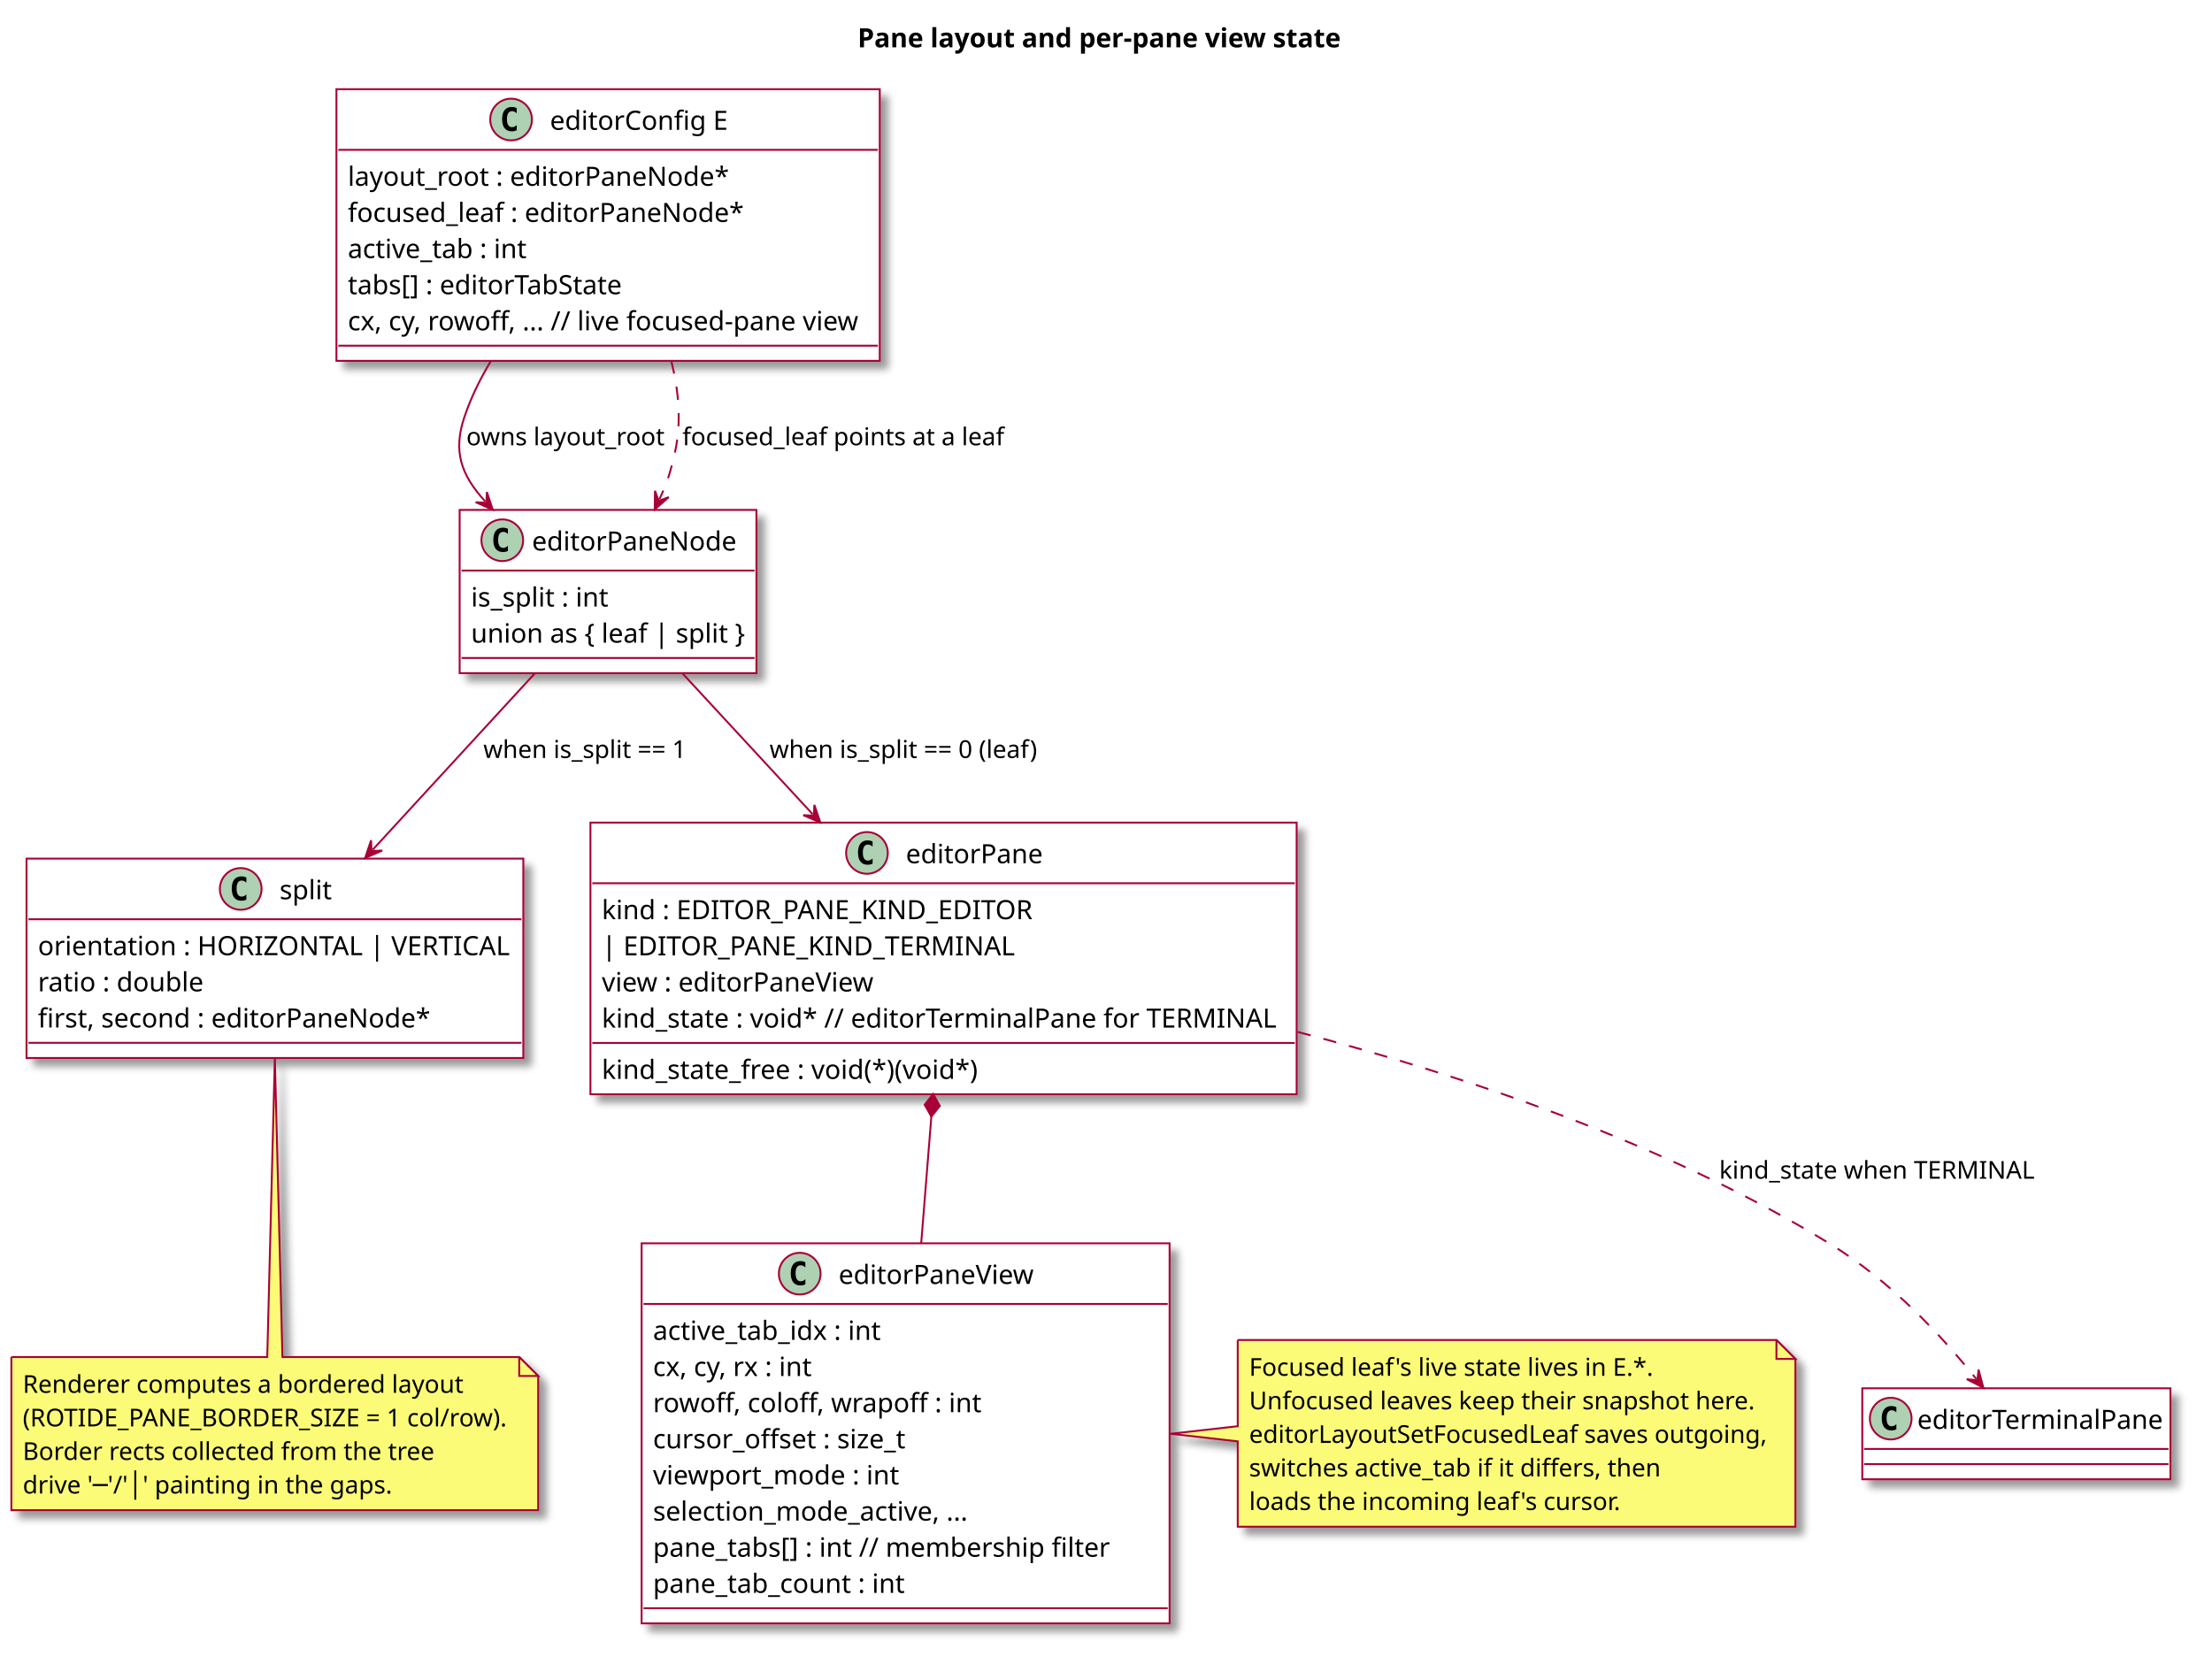
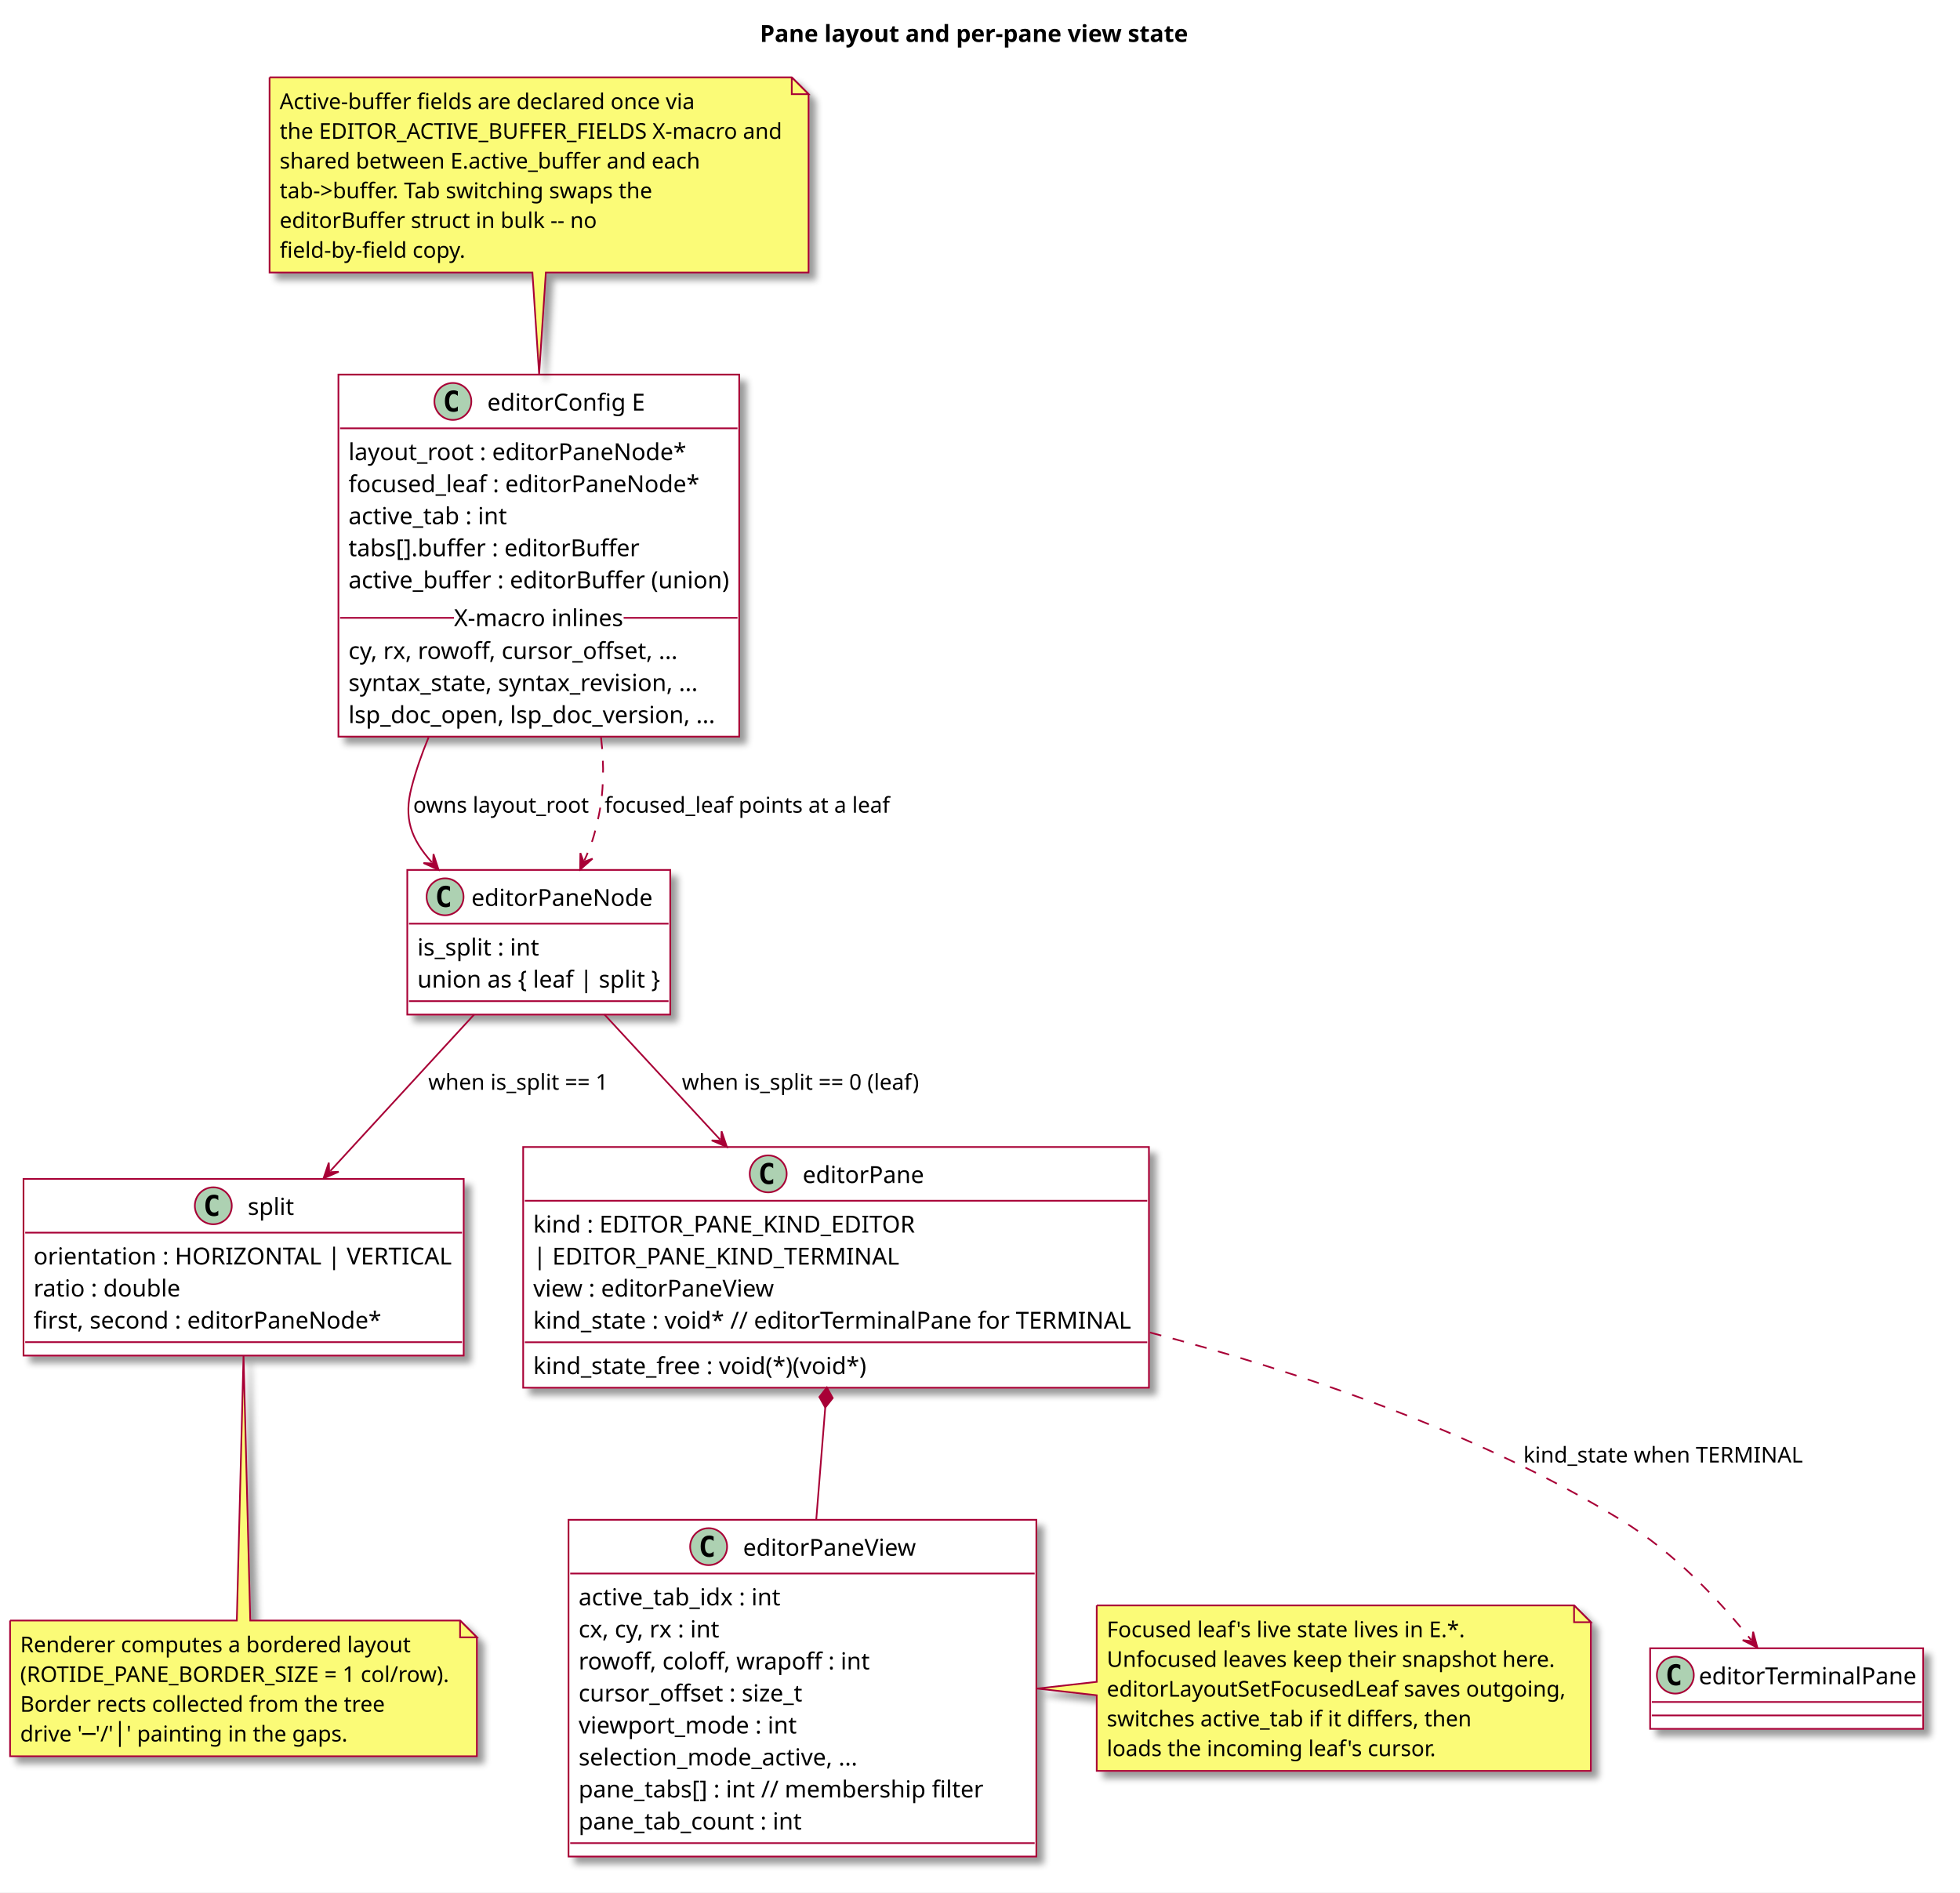
- <svg xmlns="http://www.w3.org/2000/svg" contentStyleType="text/css" data-diagram-type="CLASS" height="878px" preserveAspectRatio="none" style="width:1167px;height:878px;background:#FFFFFF;" version="1.1" viewBox="0 0 1167 878" width="1167px" zoomAndPan="magnify">
+ <svg xmlns="http://www.w3.org/2000/svg" contentStyleType="text/css" data-diagram-type="CLASS" height="1127px" preserveAspectRatio="none" style="width:1167px;height:1127px;background:#FFFFFF;" version="1.1" viewBox="0 0 1167 1127" width="1167px" zoomAndPan="magnify">
  <defs>
-     <filter height="300%" id="fay8nkbyzpvbo" width="300%" x="-1" y="-1">
+     <filter height="300%" id="f16xhvanezqa0v" width="300%" x="-1" y="-1">
      <feGaussianBlur result="blurOut" stdDeviation="2" />
      <feColorMatrix in="blurOut" result="blurOut2" type="matrix" values="0 0 0 0 0 0 0 0 0 0 0 0 0 0 0 0 0 0 .4 0" />
      <feOffset dx="4" dy="4" in="blurOut2" result="blurOut3" />
      <feBlend in="SourceGraphic" in2="blurOut3" mode="normal" />
    </filter>
  </defs>
  <rect width="100%" height="100%" fill="#FFFFFF" />
  <g>
    <g class="title" data-source-line="3">
      <text fill="#000000" font-family="sans-serif" font-size="14" font-weight="700" lengthAdjust="spacing" textLength="255.191" x="452.443" y="24.966">Pane layout and per-pane view state</text>
    </g>
    <g class="entity" data-qualified-name="E" data-source-line="7" id="ent0002">
-       <rect fill="#FFFFFF" filter="url(#fay8nkbyzpvbo)" height="143.34" style="stroke:#A80036;stroke-width:1;" width="286.637" x="177.5" y="47.068" />
-       <ellipse cx="269.641" cy="63.068" fill="#ADD1B2" rx="11" ry="11" style="stroke:#A80036;stroke-width:1;" />
-       <path d="M272.609,68.709 Q272.031,69.005 271.391,69.146 Q270.75,69.302 270.047,69.302 Q267.547,69.302 266.219,67.662 Q264.906,66.005 264.906,62.88 Q264.906,59.755 266.219,58.099 Q267.547,56.443 270.047,56.443 Q270.75,56.443 271.391,56.599 Q272.047,56.755 272.609,57.052 L272.609,59.771 Q271.984,59.193 271.391,58.927 Q270.797,58.646 270.172,58.646 Q268.828,58.646 268.141,59.724 Q267.453,60.787 267.453,62.88 Q267.453,64.974 268.141,66.052 Q268.828,67.115 270.172,67.115 Q270.797,67.115 271.391,66.849 Q271.984,66.568 272.609,65.99 L272.609,68.709 Z " fill="#000000" />
-       <text fill="#000000" font-family="sans-serif" font-size="14" lengthAdjust="spacing" textLength="93.856" x="290.141" y="68.5">editorConfig E</text>
-       <line style="stroke:#A80036;stroke-width:1;" x1="178.5" x2="463.137" y1="79.068" y2="79.068" />
-       <text fill="#000000" font-family="sans-serif" font-size="14" lengthAdjust="spacing" textLength="201.431" x="183.5" y="98.034">layout_root : editorPaneNode*</text>
-       <text fill="#000000" font-family="sans-serif" font-size="14" lengthAdjust="spacing" textLength="208.921" x="183.5" y="117.102">focused_leaf : editorPaneNode*</text>
-       <text fill="#000000" font-family="sans-serif" font-size="14" lengthAdjust="spacing" textLength="94.332" x="183.5" y="136.17">active_tab : int</text>
-       <text fill="#000000" font-family="sans-serif" font-size="14" lengthAdjust="spacing" textLength="145.684" x="183.5" y="155.238">tabs[] : editorTabState</text>
-       <text fill="#000000" font-family="sans-serif" font-size="14" lengthAdjust="spacing" textLength="274.637" x="183.5" y="174.305">cx, cy, rowoff, ...  // live focused-pane view</text>
-       <line style="stroke:#A80036;stroke-width:1;" x1="178.5" x2="463.137" y1="182.407" y2="182.407" />
+       <rect fill="#FFFFFF" filter="url(#f16xhvanezqa0v)" height="215.611" style="stroke:#A80036;stroke-width:1;" width="238.631" x="201.5" y="223.068" />
+       <ellipse cx="269.638" cy="239.068" fill="#ADD1B2" rx="11" ry="11" style="stroke:#A80036;stroke-width:1;" />
+       <path d="M272.606,244.708 Q272.028,245.005 271.388,245.146 Q270.747,245.302 270.044,245.302 Q267.544,245.302 266.216,243.662 Q264.903,242.005 264.903,238.88 Q264.903,235.755 266.216,234.099 Q267.544,232.443 270.044,232.443 Q270.747,232.443 271.388,232.599 Q272.044,232.755 272.606,233.052 L272.606,235.771 Q271.981,235.193 271.388,234.927 Q270.794,234.646 270.169,234.646 Q268.825,234.646 268.138,235.724 Q267.45,236.787 267.45,238.88 Q267.45,240.974 268.138,242.052 Q268.825,243.115 270.169,243.115 Q270.794,243.115 271.388,242.849 Q271.981,242.568 272.606,241.99 L272.606,244.708 Z " fill="#000000" />
+       <text fill="#000000" font-family="sans-serif" font-size="14" lengthAdjust="spacing" textLength="93.856" x="290.138" y="244.5">editorConfig E</text>
+       <line style="stroke:#A80036;stroke-width:1;" x1="202.5" x2="439.131" y1="255.068" y2="255.068" />
+       <text fill="#000000" font-family="sans-serif" font-size="14" lengthAdjust="spacing" textLength="201.431" x="207.5" y="274.034">layout_root : editorPaneNode*</text>
+       <text fill="#000000" font-family="sans-serif" font-size="14" lengthAdjust="spacing" textLength="208.921" x="207.5" y="293.102">focused_leaf : editorPaneNode*</text>
+       <text fill="#000000" font-family="sans-serif" font-size="14" lengthAdjust="spacing" textLength="94.332" x="207.5" y="312.17">active_tab : int</text>
+       <text fill="#000000" font-family="sans-serif" font-size="14" lengthAdjust="spacing" textLength="173.277" x="207.5" y="331.238">tabs[].buffer : editorBuffer</text>
+       <text fill="#000000" font-family="sans-serif" font-size="14" lengthAdjust="spacing" textLength="226.631" x="207.5" y="350.305">active_buffer : editorBuffer (union)</text>
+       <text fill="#000000" font-family="sans-serif" font-size="14" lengthAdjust="spacing" textLength="197.315" x="207.5" y="392.441">cy, rx, rowoff, cursor_offset, ...</text>
+       <text fill="#000000" font-family="sans-serif" font-size="14" lengthAdjust="spacing" textLength="208.501" x="207.5" y="411.509">syntax_state, syntax_revision, ...</text>
+       <text fill="#000000" font-family="sans-serif" font-size="14" lengthAdjust="spacing" textLength="218.217" x="207.5" y="430.577">lsp_doc_open, lsp_doc_version, ...</text>
+       <line style="stroke:#A80036;stroke-width:1;" x1="202.5" x2="270.311" y1="367.942" y2="367.942" />
+       <text fill="#000000" font-family="sans-serif" font-size="14" lengthAdjust="spacing" textLength="101.01" x="270.311" y="372.873">X-macro inlines</text>
+       <line style="stroke:#A80036;stroke-width:1;" x1="371.32" x2="439.131" y1="367.942" y2="367.942" />
    </g>
-     <g class="entity" data-qualified-name="editorPaneNode" data-source-line="15" id="ent0003">
-       <rect fill="#FFFFFF" filter="url(#fay8nkbyzpvbo)" height="86.136" style="stroke:#A80036;stroke-width:1;" width="156.563" x="242.5" y="269.068" />
-       <ellipse cx="264.993" cy="285.068" fill="#ADD1B2" rx="11" ry="11" style="stroke:#A80036;stroke-width:1;" />
-       <path d="M267.962,290.709 Q267.384,291.005 266.743,291.146 Q266.103,291.302 265.4,291.302 Q262.9,291.302 261.572,289.662 Q260.259,288.005 260.259,284.88 Q260.259,281.755 261.572,280.099 Q262.9,278.443 265.4,278.443 Q266.103,278.443 266.743,278.599 Q267.4,278.755 267.962,279.052 L267.962,281.771 Q267.337,281.193 266.743,280.927 Q266.15,280.646 265.525,280.646 Q264.181,280.646 263.493,281.724 Q262.806,282.787 262.806,284.88 Q262.806,286.974 263.493,288.052 Q264.181,289.115 265.525,289.115 Q266.15,289.115 266.743,288.849 Q267.337,288.568 267.962,287.99 L267.962,290.709 Z " fill="#000000" />
-       <text fill="#000000" font-family="sans-serif" font-size="14" lengthAdjust="spacing" textLength="107.912" x="280.659" y="290.5">editorPaneNode</text>
-       <line style="stroke:#A80036;stroke-width:1;" x1="243.5" x2="398.063" y1="301.068" y2="301.068" />
-       <text fill="#000000" font-family="sans-serif" font-size="14" lengthAdjust="spacing" textLength="72.478" x="248.5" y="320.034">is_split : int</text>
-       <text fill="#000000" font-family="sans-serif" font-size="14" lengthAdjust="spacing" textLength="144.563" x="248.5" y="339.102">union as { leaf | split }</text>
-       <line style="stroke:#A80036;stroke-width:1;" x1="243.5" x2="398.063" y1="347.204" y2="347.204" />
+     <g class="entity" data-qualified-name="editorPaneNode" data-source-line="19" id="ent0003">
+       <rect fill="#FFFFFF" filter="url(#f16xhvanezqa0v)" height="86.136" style="stroke:#A80036;stroke-width:1;" width="156.563" x="242.5" y="518.068" />
+       <ellipse cx="264.993" cy="534.068" fill="#ADD1B2" rx="11" ry="11" style="stroke:#A80036;stroke-width:1;" />
+       <path d="M267.962,539.708 Q267.384,540.005 266.743,540.146 Q266.103,540.302 265.4,540.302 Q262.9,540.302 261.572,538.662 Q260.259,537.005 260.259,533.88 Q260.259,530.755 261.572,529.099 Q262.9,527.443 265.4,527.443 Q266.103,527.443 266.743,527.599 Q267.4,527.755 267.962,528.052 L267.962,530.771 Q267.337,530.193 266.743,529.927 Q266.15,529.646 265.525,529.646 Q264.181,529.646 263.493,530.724 Q262.806,531.787 262.806,533.88 Q262.806,535.974 263.493,537.052 Q264.181,538.115 265.525,538.115 Q266.15,538.115 266.743,537.849 Q267.337,537.568 267.962,536.99 L267.962,539.708 Z " fill="#000000" />
+       <text fill="#000000" font-family="sans-serif" font-size="14" lengthAdjust="spacing" textLength="107.912" x="280.659" y="539.5">editorPaneNode</text>
+       <line style="stroke:#A80036;stroke-width:1;" x1="243.5" x2="398.063" y1="550.068" y2="550.068" />
+       <text fill="#000000" font-family="sans-serif" font-size="14" lengthAdjust="spacing" textLength="72.478" x="248.5" y="569.034">is_split : int</text>
+       <text fill="#000000" font-family="sans-serif" font-size="14" lengthAdjust="spacing" textLength="144.563" x="248.5" y="588.102">union as { leaf | split }</text>
+       <line style="stroke:#A80036;stroke-width:1;" x1="243.5" x2="398.063" y1="596.204" y2="596.204" />
    </g>
-     <g class="entity" data-qualified-name="Split" data-source-line="20" id="ent0004">
-       <rect fill="#FFFFFF" filter="url(#fay8nkbyzpvbo)" height="105.204" style="stroke:#A80036;stroke-width:1;" width="262.095" x="14" y="453.068" />
-       <ellipse cx="127.001" cy="469.068" fill="#ADD1B2" rx="11" ry="11" style="stroke:#A80036;stroke-width:1;" />
-       <path d="M129.969,474.709 Q129.391,475.005 128.751,475.146 Q128.11,475.302 127.407,475.302 Q124.907,475.302 123.579,473.662 Q122.266,472.005 122.266,468.88 Q122.266,465.755 123.579,464.099 Q124.907,462.443 127.407,462.443 Q128.11,462.443 128.751,462.599 Q129.407,462.755 129.969,463.052 L129.969,465.771 Q129.344,465.193 128.751,464.927 Q128.157,464.646 127.532,464.646 Q126.188,464.646 125.501,465.724 Q124.813,466.787 124.813,468.88 Q124.813,470.974 125.501,472.052 Q126.188,473.115 127.532,473.115 Q128.157,473.115 128.751,472.849 Q129.344,472.568 129.969,471.99 L129.969,474.709 Z " fill="#000000" />
-       <text fill="#000000" font-family="sans-serif" font-size="14" lengthAdjust="spacing" textLength="27.594" x="147.501" y="474.5">split</text>
-       <line style="stroke:#A80036;stroke-width:1;" x1="15" x2="275.095" y1="485.068" y2="485.068" />
-       <text fill="#000000" font-family="sans-serif" font-size="14" lengthAdjust="spacing" textLength="250.095" x="20" y="504.034">orientation : HORIZONTAL | VERTICAL</text>
-       <text fill="#000000" font-family="sans-serif" font-size="14" lengthAdjust="spacing" textLength="87.654" x="20" y="523.102">ratio : double</text>
-       <text fill="#000000" font-family="sans-serif" font-size="14" lengthAdjust="spacing" textLength="207.073" x="20" y="542.17">first, second : editorPaneNode*</text>
-       <line style="stroke:#A80036;stroke-width:1;" x1="15" x2="275.095" y1="550.272" y2="550.272" />
+     <g class="entity" data-qualified-name="Split" data-source-line="24" id="ent0004">
+       <rect fill="#FFFFFF" filter="url(#f16xhvanezqa0v)" height="105.204" style="stroke:#A80036;stroke-width:1;" width="262.095" x="14" y="702.068" />
+       <ellipse cx="127.001" cy="718.068" fill="#ADD1B2" rx="11" ry="11" style="stroke:#A80036;stroke-width:1;" />
+       <path d="M129.969,723.708 Q129.391,724.005 128.751,724.146 Q128.11,724.302 127.407,724.302 Q124.907,724.302 123.579,722.662 Q122.266,721.005 122.266,717.88 Q122.266,714.755 123.579,713.099 Q124.907,711.443 127.407,711.443 Q128.11,711.443 128.751,711.599 Q129.407,711.755 129.969,712.052 L129.969,714.771 Q129.344,714.193 128.751,713.927 Q128.157,713.646 127.532,713.646 Q126.188,713.646 125.501,714.724 Q124.813,715.787 124.813,717.88 Q124.813,719.974 125.501,721.052 Q126.188,722.115 127.532,722.115 Q128.157,722.115 128.751,721.849 Q129.344,721.568 129.969,720.99 L129.969,723.708 Z " fill="#000000" />
+       <text fill="#000000" font-family="sans-serif" font-size="14" lengthAdjust="spacing" textLength="27.594" x="147.501" y="723.5">split</text>
+       <line style="stroke:#A80036;stroke-width:1;" x1="15" x2="275.095" y1="734.068" y2="734.068" />
+       <text fill="#000000" font-family="sans-serif" font-size="14" lengthAdjust="spacing" textLength="250.095" x="20" y="753.034">orientation : HORIZONTAL | VERTICAL</text>
+       <text fill="#000000" font-family="sans-serif" font-size="14" lengthAdjust="spacing" textLength="87.654" x="20" y="772.102">ratio : double</text>
+       <text fill="#000000" font-family="sans-serif" font-size="14" lengthAdjust="spacing" textLength="207.073" x="20" y="791.17">first, second : editorPaneNode*</text>
+       <line style="stroke:#A80036;stroke-width:1;" x1="15" x2="275.095" y1="799.272" y2="799.272" />
    </g>
-     <g class="entity" data-qualified-name="editorPane" data-source-line="26" id="ent0005">
-       <rect fill="#FFFFFF" filter="url(#fay8nkbyzpvbo)" height="143.34" style="stroke:#A80036;stroke-width:1;" width="372.583" x="311.5" y="434.068" />
-       <ellipse cx="457.393" cy="450.068" fill="#ADD1B2" rx="11" ry="11" style="stroke:#A80036;stroke-width:1;" />
-       <path d="M460.362,455.709 Q459.784,456.005 459.143,456.146 Q458.503,456.302 457.8,456.302 Q455.3,456.302 453.972,454.662 Q452.659,453.005 452.659,449.88 Q452.659,446.755 453.972,445.099 Q455.3,443.443 457.8,443.443 Q458.503,443.443 459.143,443.599 Q459.8,443.755 460.362,444.052 L460.362,446.771 Q459.737,446.193 459.143,445.927 Q458.55,445.646 457.925,445.646 Q456.581,445.646 455.893,446.724 Q455.206,447.787 455.206,449.88 Q455.206,451.974 455.893,453.052 Q456.581,454.115 457.925,454.115 Q458.55,454.115 459.143,453.849 Q459.737,453.568 460.362,452.99 L460.362,455.709 Z " fill="#000000" />
-       <text fill="#000000" font-family="sans-serif" font-size="14" lengthAdjust="spacing" textLength="72.296" x="477.893" y="455.5">editorPane</text>
-       <line style="stroke:#A80036;stroke-width:1;" x1="312.5" x2="683.083" y1="466.068" y2="466.068" />
-       <text fill="#000000" font-family="sans-serif" font-size="14" lengthAdjust="spacing" textLength="228.493" x="317.5" y="485.034">kind : EDITOR_PANE_KIND_EDITOR</text>
-       <text fill="#000000" font-family="sans-serif" font-size="14" lengthAdjust="spacing" textLength="218.931" x="317.5" y="504.102">| EDITOR_PANE_KIND_TERMINAL</text>
-       <text fill="#000000" font-family="sans-serif" font-size="14" lengthAdjust="spacing" textLength="143.863" x="317.5" y="523.17">view : editorPaneView</text>
-       <text fill="#000000" font-family="sans-serif" font-size="14" lengthAdjust="spacing" textLength="360.583" x="317.5" y="542.238">kind_state : void*  // editorTerminalPane for TERMINAL</text>
-       <line style="stroke:#A80036;stroke-width:1;" x1="312.5" x2="683.083" y1="550.34" y2="550.34" />
-       <text fill="#000000" font-family="sans-serif" font-size="14" lengthAdjust="spacing" textLength="198.603" x="317.5" y="569.306">kind_state_free : void(*)(void*)</text>
+     <g class="entity" data-qualified-name="editorPane" data-source-line="30" id="ent0005">
+       <rect fill="#FFFFFF" filter="url(#f16xhvanezqa0v)" height="143.34" style="stroke:#A80036;stroke-width:1;" width="372.583" x="311.5" y="683.068" />
+       <ellipse cx="457.393" cy="699.068" fill="#ADD1B2" rx="11" ry="11" style="stroke:#A80036;stroke-width:1;" />
+       <path d="M460.362,704.708 Q459.784,705.005 459.143,705.146 Q458.503,705.302 457.8,705.302 Q455.3,705.302 453.972,703.662 Q452.659,702.005 452.659,698.88 Q452.659,695.755 453.972,694.099 Q455.3,692.443 457.8,692.443 Q458.503,692.443 459.143,692.599 Q459.8,692.755 460.362,693.052 L460.362,695.771 Q459.737,695.193 459.143,694.927 Q458.55,694.646 457.925,694.646 Q456.581,694.646 455.893,695.724 Q455.206,696.787 455.206,698.88 Q455.206,700.974 455.893,702.052 Q456.581,703.115 457.925,703.115 Q458.55,703.115 459.143,702.849 Q459.737,702.568 460.362,701.99 L460.362,704.708 Z " fill="#000000" />
+       <text fill="#000000" font-family="sans-serif" font-size="14" lengthAdjust="spacing" textLength="72.296" x="477.893" y="704.5">editorPane</text>
+       <line style="stroke:#A80036;stroke-width:1;" x1="312.5" x2="683.083" y1="715.068" y2="715.068" />
+       <text fill="#000000" font-family="sans-serif" font-size="14" lengthAdjust="spacing" textLength="228.493" x="317.5" y="734.034">kind : EDITOR_PANE_KIND_EDITOR</text>
+       <text fill="#000000" font-family="sans-serif" font-size="14" lengthAdjust="spacing" textLength="218.931" x="317.5" y="753.102">| EDITOR_PANE_KIND_TERMINAL</text>
+       <text fill="#000000" font-family="sans-serif" font-size="14" lengthAdjust="spacing" textLength="143.863" x="317.5" y="772.17">view : editorPaneView</text>
+       <text fill="#000000" font-family="sans-serif" font-size="14" lengthAdjust="spacing" textLength="360.583" x="317.5" y="791.238">kind_state : void*  // editorTerminalPane for TERMINAL</text>
+       <line style="stroke:#A80036;stroke-width:1;" x1="312.5" x2="683.083" y1="799.34" y2="799.34" />
+       <text fill="#000000" font-family="sans-serif" font-size="14" lengthAdjust="spacing" textLength="198.603" x="317.5" y="818.306">kind_state_free : void(*)(void*)</text>
    </g>
-     <g class="entity" data-qualified-name="editorPaneView" data-source-line="34" id="ent0006">
-       <rect fill="#FFFFFF" filter="url(#fay8nkbyzpvbo)" height="200.543" style="stroke:#A80036;stroke-width:1;" width="278.545" x="338.5" y="656.068" />
-       <ellipse cx="421.919" cy="672.068" fill="#ADD1B2" rx="11" ry="11" style="stroke:#A80036;stroke-width:1;" />
-       <path d="M424.887,677.708 Q424.309,678.005 423.669,678.146 Q423.028,678.302 422.325,678.302 Q419.825,678.302 418.497,676.662 Q417.184,675.005 417.184,671.88 Q417.184,668.755 418.497,667.099 Q419.825,665.443 422.325,665.443 Q423.028,665.443 423.669,665.599 Q424.325,665.755 424.887,666.052 L424.887,668.771 Q424.262,668.193 423.669,667.927 Q423.075,667.646 422.45,667.646 Q421.106,667.646 420.419,668.724 Q419.731,669.787 419.731,671.88 Q419.731,673.974 420.419,675.052 Q421.106,676.115 422.45,676.115 Q423.075,676.115 423.669,675.849 Q424.262,675.568 424.887,674.99 L424.887,677.708 Z " fill="#000000" />
-       <text fill="#000000" font-family="sans-serif" font-size="14" lengthAdjust="spacing" textLength="103.208" x="442.419" y="677.5">editorPaneView</text>
-       <line style="stroke:#A80036;stroke-width:1;" x1="339.5" x2="616.045" y1="688.068" y2="688.068" />
-       <text fill="#000000" font-family="sans-serif" font-size="14" lengthAdjust="spacing" textLength="120.175" x="344.5" y="707.034">active_tab_idx : int</text>
-       <text fill="#000000" font-family="sans-serif" font-size="14" lengthAdjust="spacing" textLength="84.308" x="344.5" y="726.102">cx, cy, rx : int</text>
-       <text fill="#000000" font-family="sans-serif" font-size="14" lengthAdjust="spacing" textLength="174.747" x="344.5" y="745.17">rowoff, coloff, wrapoff : int</text>
-       <text fill="#000000" font-family="sans-serif" font-size="14" lengthAdjust="spacing" textLength="133.181" x="344.5" y="764.238">cursor_offset : size_t</text>
-       <text fill="#000000" font-family="sans-serif" font-size="14" lengthAdjust="spacing" textLength="130.172" x="344.5" y="783.306">viewport_mode : int</text>
-       <text fill="#000000" font-family="sans-serif" font-size="14" lengthAdjust="spacing" textLength="166.011" x="344.5" y="802.373">selection_mode_active, ...</text>
-       <text fill="#000000" font-family="sans-serif" font-size="14" lengthAdjust="spacing" textLength="266.545" x="344.5" y="821.441">pane_tabs[] : int        // membership filter</text>
-       <text fill="#000000" font-family="sans-serif" font-size="14" lengthAdjust="spacing" textLength="132.859" x="344.5" y="840.509">pane_tab_count : int</text>
-       <line style="stroke:#A80036;stroke-width:1;" x1="339.5" x2="616.045" y1="848.611" y2="848.611" />
+     <g class="entity" data-qualified-name="editorPaneView" data-source-line="38" id="ent0006">
+       <rect fill="#FFFFFF" filter="url(#f16xhvanezqa0v)" height="200.543" style="stroke:#A80036;stroke-width:1;" width="278.545" x="338.5" y="905.068" />
+       <ellipse cx="421.919" cy="921.068" fill="#ADD1B2" rx="11" ry="11" style="stroke:#A80036;stroke-width:1;" />
+       <path d="M424.887,926.708 Q424.309,927.005 423.669,927.146 Q423.028,927.302 422.325,927.302 Q419.825,927.302 418.497,925.662 Q417.184,924.005 417.184,920.88 Q417.184,917.755 418.497,916.099 Q419.825,914.443 422.325,914.443 Q423.028,914.443 423.669,914.599 Q424.325,914.755 424.887,915.052 L424.887,917.771 Q424.262,917.193 423.669,916.927 Q423.075,916.646 422.45,916.646 Q421.106,916.646 420.419,917.724 Q419.731,918.787 419.731,920.88 Q419.731,922.974 420.419,924.052 Q421.106,925.115 422.45,925.115 Q423.075,925.115 423.669,924.849 Q424.262,924.568 424.887,923.99 L424.887,926.708 Z " fill="#000000" />
+       <text fill="#000000" font-family="sans-serif" font-size="14" lengthAdjust="spacing" textLength="103.208" x="442.419" y="926.5">editorPaneView</text>
+       <line style="stroke:#A80036;stroke-width:1;" x1="339.5" x2="616.045" y1="937.068" y2="937.068" />
+       <text fill="#000000" font-family="sans-serif" font-size="14" lengthAdjust="spacing" textLength="120.175" x="344.5" y="956.034">active_tab_idx : int</text>
+       <text fill="#000000" font-family="sans-serif" font-size="14" lengthAdjust="spacing" textLength="84.308" x="344.5" y="975.102">cx, cy, rx : int</text>
+       <text fill="#000000" font-family="sans-serif" font-size="14" lengthAdjust="spacing" textLength="174.747" x="344.5" y="994.17">rowoff, coloff, wrapoff : int</text>
+       <text fill="#000000" font-family="sans-serif" font-size="14" lengthAdjust="spacing" textLength="133.181" x="344.5" y="1013.238">cursor_offset : size_t</text>
+       <text fill="#000000" font-family="sans-serif" font-size="14" lengthAdjust="spacing" textLength="130.172" x="344.5" y="1032.305">viewport_mode : int</text>
+       <text fill="#000000" font-family="sans-serif" font-size="14" lengthAdjust="spacing" textLength="166.011" x="344.5" y="1051.373">selection_mode_active, ...</text>
+       <text fill="#000000" font-family="sans-serif" font-size="14" lengthAdjust="spacing" textLength="266.545" x="344.5" y="1070.441">pane_tabs[] : int        // membership filter</text>
+       <text fill="#000000" font-family="sans-serif" font-size="14" lengthAdjust="spacing" textLength="132.859" x="344.5" y="1089.509">pane_tab_count : int</text>
+       <line style="stroke:#A80036;stroke-width:1;" x1="339.5" x2="616.045" y1="1097.611" y2="1097.611" />
    </g>
-     <g class="entity" data-qualified-name="editorTerminalPane" data-source-line="50" id="ent0012">
-       <rect fill="#FFFFFF" filter="url(#fay8nkbyzpvbo)" height="48" style="stroke:#A80036;stroke-width:1;" width="162.577" x="982.5" y="732.568" />
-       <ellipse cx="997.5" cy="748.568" fill="#ADD1B2" rx="11" ry="11" style="stroke:#A80036;stroke-width:1;" />
-       <path d="M1000.469,754.208 Q999.891,754.505 999.25,754.646 Q998.609,754.802 997.906,754.802 Q995.406,754.802 994.078,753.162 Q992.766,751.505 992.766,748.38 Q992.766,745.255 994.078,743.599 Q995.406,741.943 997.906,741.943 Q998.609,741.943 999.25,742.099 Q999.906,742.255 1000.469,742.552 L1000.469,745.271 Q999.844,744.693 999.25,744.427 Q998.656,744.146 998.031,744.146 Q996.688,744.146 996,745.224 Q995.312,746.287 995.312,748.38 Q995.312,750.474 996,751.552 Q996.688,752.615 998.031,752.615 Q998.656,752.615 999.25,752.349 Q999.844,752.068 1000.469,751.49 L1000.469,754.208 Z " fill="#000000" />
-       <text fill="#000000" font-family="sans-serif" font-size="14" lengthAdjust="spacing" textLength="130.577" x="1011.5" y="754">editorTerminalPane</text>
-       <line style="stroke:#A80036;stroke-width:1;" x1="983.5" x2="1144.078" y1="764.568" y2="764.568" />
-       <line style="stroke:#A80036;stroke-width:1;" x1="983.5" x2="1144.078" y1="772.568" y2="772.568" />
+     <g class="entity" data-qualified-name="editorTerminalPane" data-source-line="54" id="ent0012">
+       <rect fill="#FFFFFF" filter="url(#f16xhvanezqa0v)" height="48" style="stroke:#A80036;stroke-width:1;" width="162.577" x="982.5" y="981.568" />
+       <ellipse cx="997.5" cy="997.568" fill="#ADD1B2" rx="11" ry="11" style="stroke:#A80036;stroke-width:1;" />
+       <path d="M1000.469,1003.208 Q999.891,1003.505 999.25,1003.646 Q998.609,1003.802 997.906,1003.802 Q995.406,1003.802 994.078,1002.162 Q992.766,1000.505 992.766,997.38 Q992.766,994.255 994.078,992.599 Q995.406,990.943 997.906,990.943 Q998.609,990.943 999.25,991.099 Q999.906,991.255 1000.469,991.552 L1000.469,994.271 Q999.844,993.693 999.25,993.427 Q998.656,993.146 998.031,993.146 Q996.688,993.146 996,994.224 Q995.312,995.287 995.312,997.38 Q995.312,999.474 996,1000.552 Q996.688,1001.615 998.031,1001.615 Q998.656,1001.615 999.25,1001.349 Q999.844,1001.068 1000.469,1000.49 L1000.469,1003.208 Z " fill="#000000" />
+       <text fill="#000000" font-family="sans-serif" font-size="14" lengthAdjust="spacing" textLength="130.577" x="1011.5" y="1003">editorTerminalPane</text>
+       <line style="stroke:#A80036;stroke-width:1;" x1="983.5" x2="1144.078" y1="1013.568" y2="1013.568" />
+       <line style="stroke:#A80036;stroke-width:1;" x1="983.5" x2="1144.078" y1="1021.568" y2="1021.568" />
    </g>
-     <g class="entity" data-qualified-name="GMN14" data-source-line="53" id="ent0015">
-       <path d="M653,707.068 L653,752.568 L617.62,756.568 L653,760.568 L653,805.598 A0,0 0 0 0 653,805.598 L947.208,805.598 A0,0 0 0 0 947.208,805.598 L947.208,717.068 L937.208,707.068 L653,707.068 A0,0 0 0 0 653,707.068" fill="#FBFB77" filter="url(#fay8nkbyzpvbo)" style="stroke:#A80036;stroke-width:1;" />
-       <path d="M937.208,707.068 L937.208,717.068 L947.208,717.068 L937.208,707.068" fill="#FBFB77" style="stroke:#A80036;stroke-width:1;" />
-       <text fill="#000000" font-family="sans-serif" font-size="13" lengthAdjust="spacing" textLength="212.823" x="659" y="725.965">Focused leaf's live state lives in E.*.</text>
-       <text fill="#000000" font-family="sans-serif" font-size="13" lengthAdjust="spacing" textLength="267.046" x="659" y="743.671">Unfocused leaves keep their snapshot here.</text>
-       <text fill="#000000" font-family="sans-serif" font-size="13" lengthAdjust="spacing" textLength="273.208" x="659" y="761.377">editorLayoutSetFocusedLeaf saves outgoing,</text>
-       <text fill="#000000" font-family="sans-serif" font-size="13" lengthAdjust="spacing" textLength="217.165" x="659" y="779.083">switches active_tab if it differs, then</text>
-       <text fill="#000000" font-family="sans-serif" font-size="13" lengthAdjust="spacing" textLength="197.535" x="659" y="796.789">loads the incoming leaf's cursor.</text>
+     <g class="entity" data-qualified-name="GMN14" data-source-line="57" id="ent0015">
+       <path d="M653,956.068 L653,1001.568 L617.62,1005.568 L653,1009.568 L653,1054.598 A0,0 0 0 0 653,1054.598 L947.208,1054.598 A0,0 0 0 0 947.208,1054.598 L947.208,966.068 L937.208,956.068 L653,956.068 A0,0 0 0 0 653,956.068" fill="#FBFB77" filter="url(#f16xhvanezqa0v)" style="stroke:#A80036;stroke-width:1;" />
+       <path d="M937.208,956.068 L937.208,966.068 L947.208,966.068 L937.208,956.068" fill="#FBFB77" style="stroke:#A80036;stroke-width:1;" />
+       <text fill="#000000" font-family="sans-serif" font-size="13" lengthAdjust="spacing" textLength="212.823" x="659" y="974.965">Focused leaf's live state lives in E.*.</text>
+       <text fill="#000000" font-family="sans-serif" font-size="13" lengthAdjust="spacing" textLength="267.046" x="659" y="992.671">Unfocused leaves keep their snapshot here.</text>
+       <text fill="#000000" font-family="sans-serif" font-size="13" lengthAdjust="spacing" textLength="273.208" x="659" y="1010.377">editorLayoutSetFocusedLeaf saves outgoing,</text>
+       <text fill="#000000" font-family="sans-serif" font-size="13" lengthAdjust="spacing" textLength="217.165" x="659" y="1028.083">switches active_tab if it differs, then</text>
+       <text fill="#000000" font-family="sans-serif" font-size="13" lengthAdjust="spacing" textLength="197.535" x="659" y="1045.789">loads the incoming leaf's cursor.</text>
    </g>
-     <g class="entity" data-qualified-name="GMN17" data-source-line="61" id="ent0018">
-       <path d="M6,716.068 L6,796.892 A0,0 0 0 0 6,796.892 L283.932,796.892 A0,0 0 0 0 283.932,796.892 L283.932,726.068 L273.932,716.068 L149,716.068 L145,558.158 L141,716.068 L6,716.068 A0,0 0 0 0 6,716.068" fill="#FBFB77" filter="url(#fay8nkbyzpvbo)" style="stroke:#A80036;stroke-width:1;" />
-       <path d="M273.932,716.068 L273.932,726.068 L283.932,726.068 L273.932,716.068" fill="#FBFB77" style="stroke:#A80036;stroke-width:1;" />
-       <text fill="#000000" font-family="sans-serif" font-size="13" lengthAdjust="spacing" textLength="233.324" x="12" y="734.965">Renderer computes a bordered layout</text>
-       <text fill="#000000" font-family="sans-serif" font-size="13" lengthAdjust="spacing" textLength="256.932" x="12" y="752.671">(ROTIDE_PANE_BORDER_SIZE = 1 col/row).</text>
-       <text fill="#000000" font-family="sans-serif" font-size="13" lengthAdjust="spacing" textLength="218.192" x="12" y="770.377">Border rects collected from the tree</text>
-       <text fill="#000000" font-family="sans-serif" font-size="13" lengthAdjust="spacing" textLength="194.936" x="12" y="788.083">drive '─'/'│' painting in the gaps.</text>
+     <g class="entity" data-qualified-name="GMN17" data-source-line="65" id="ent0018">
+       <path d="M160.5,46.068 L160.5,162.304 A0,0 0 0 0 160.5,162.304 L317,162.304 L321,222.688 L325,162.304 L481.423,162.304 A0,0 0 0 0 481.423,162.304 L481.423,56.068 L471.423,46.068 L160.5,46.068 A0,0 0 0 0 160.5,46.068" fill="#FBFB77" filter="url(#f16xhvanezqa0v)" style="stroke:#A80036;stroke-width:1;" />
+       <path d="M471.423,46.068 L471.423,56.068 L481.423,56.068 L471.423,46.068" fill="#FBFB77" style="stroke:#A80036;stroke-width:1;" />
+       <text fill="#000000" font-family="sans-serif" font-size="13" lengthAdjust="spacing" textLength="247.65" x="166.5" y="64.965">Active-buffer fields are declared once via</text>
+       <text fill="#000000" font-family="sans-serif" font-size="13" lengthAdjust="spacing" textLength="299.923" x="166.5" y="82.671">the EDITOR_ACTIVE_BUFFER_FIELDS X-macro and</text>
+       <text fill="#000000" font-family="sans-serif" font-size="13" lengthAdjust="spacing" textLength="250.601" x="166.5" y="100.377">shared between E.active_buffer and each</text>
+       <text fill="#000000" font-family="sans-serif" font-size="13" lengthAdjust="spacing" textLength="224.965" x="166.5" y="118.083">tab-&gt;buffer. Tab switching swaps the</text>
+       <text fill="#000000" font-family="sans-serif" font-size="13" lengthAdjust="spacing" textLength="188.877" x="166.5" y="135.789">editorBuffer struct in bulk -- no</text>
+       <text fill="#000000" font-family="sans-serif" font-size="13" lengthAdjust="spacing" textLength="111.605" x="166.5" y="153.495">field-by-field copy.</text>
    </g>
-     <g class="link" data-entity-1="ent0002" data-entity-2="ent0003" data-link-type="dependency" data-source-line="45" id="lnk7">
-       <path codeLine="45" d="M259.15,190.208 C253.4,199.748 248.44,209.798 245,220.068 C238.98,238.018 243.063,250.389 255.933,264.539" fill="none" id="E-to-editorPaneNode" style="stroke:#A80036;stroke-width:1;" />
-       <polygon fill="#A80036" points="259.97,268.978,256.873,259.628,256.606,265.279,250.955,265.011,259.97,268.978" style="stroke:#A80036;stroke-width:1;" />
-       <text fill="#000000" font-family="sans-serif" font-size="13" lengthAdjust="spacing" textLength="105.157" x="246" y="234.965">owns layout_root</text>
+     <g class="entity" data-qualified-name="GMN20" data-source-line="74" id="ent0021">
+       <path d="M6,965.068 L6,1045.892 A0,0 0 0 0 6,1045.892 L283.932,1045.892 A0,0 0 0 0 283.932,1045.892 L283.932,975.068 L273.932,965.068 L149,965.068 L145,807.158 L141,965.068 L6,965.068 A0,0 0 0 0 6,965.068" fill="#FBFB77" filter="url(#f16xhvanezqa0v)" style="stroke:#A80036;stroke-width:1;" />
+       <path d="M273.932,965.068 L273.932,975.068 L283.932,975.068 L273.932,965.068" fill="#FBFB77" style="stroke:#A80036;stroke-width:1;" />
+       <text fill="#000000" font-family="sans-serif" font-size="13" lengthAdjust="spacing" textLength="233.324" x="12" y="983.965">Renderer computes a bordered layout</text>
+       <text fill="#000000" font-family="sans-serif" font-size="13" lengthAdjust="spacing" textLength="256.932" x="12" y="1001.671">(ROTIDE_PANE_BORDER_SIZE = 1 col/row).</text>
+       <text fill="#000000" font-family="sans-serif" font-size="13" lengthAdjust="spacing" textLength="218.192" x="12" y="1019.377">Border rects collected from the tree</text>
+       <text fill="#000000" font-family="sans-serif" font-size="13" lengthAdjust="spacing" textLength="194.936" x="12" y="1037.083">drive '─'/'│' painting in the gaps.</text>
    </g>
-     <g class="link" data-entity-1="ent0002" data-entity-2="ent0003" data-link-type="dependency" data-source-line="46" id="lnk8">
-       <path codeLine="46" d="M354.12,190.298 C358.12,206.248 359.66,223.158 356,239.068 C353.69,249.088 352.312,253.889 347.932,263.389" fill="none" id="E-to-editorPaneNode-1" style="stroke:#A80036;stroke-width:1;stroke-dasharray:7,7;" />
-       <polygon fill="#A80036" points="345.42,268.838,352.821,262.339,347.514,264.297,345.556,258.99,345.42,268.838" style="stroke:#A80036;stroke-width:1;" />
-       <text fill="#000000" font-family="sans-serif" font-size="13" lengthAdjust="spacing" textLength="169.806" x="360" y="234.965">focused_leaf points at a leaf</text>
+     <g class="link" data-entity-1="ent0002" data-entity-2="ent0003" data-link-type="dependency" data-source-line="49" id="lnk7">
+       <path codeLine="49" d="M255.16,439.138 C251.08,449.008 247.59,459.058 245,469.068 C240.31,487.198 244.548,499.468 257.128,513.518" fill="none" id="E-to-editorPaneNode" style="stroke:#A80036;stroke-width:1;" />
+       <polygon fill="#A80036" points="261.13,517.988,258.106,508.615,257.795,514.263,252.147,513.951,261.13,517.988" style="stroke:#A80036;stroke-width:1;" />
+       <text fill="#000000" font-family="sans-serif" font-size="13" lengthAdjust="spacing" textLength="105.157" x="246" y="483.965">owns layout_root</text>
    </g>
-     <g class="link" data-entity-1="ent0003" data-entity-2="ent0004" data-link-type="dependency" data-source-line="47" id="lnk9">
-       <path codeLine="47" d="M282.38,355.098 C255.97,383.828 224.84,417.69 196.69,448.32" fill="none" id="editorPaneNode-to-Split" style="stroke:#A80036;stroke-width:1;" />
-       <polygon fill="#A80036" points="192.63,452.738,201.665,448.818,196.013,449.057,195.775,443.405,192.63,452.738" style="stroke:#A80036;stroke-width:1;" />
-       <text fill="#000000" font-family="sans-serif" font-size="13" lengthAdjust="spacing" textLength="107.042" x="255" y="399.965">when is_split == 1</text>
+     <g class="link" data-entity-1="ent0002" data-entity-2="ent0003" data-link-type="dependency" data-source-line="50" id="lnk8">
+       <path codeLine="50" d="M357.86,439.098 C359.79,455.508 359.64,472.248 356,488.068 C353.69,498.088 352.312,502.889 347.932,512.389" fill="none" id="E-to-editorPaneNode-1" style="stroke:#A80036;stroke-width:1;stroke-dasharray:7,7;" />
+       <polygon fill="#A80036" points="345.42,517.838,352.821,511.339,347.514,513.297,345.556,507.99,345.42,517.838" style="stroke:#A80036;stroke-width:1;" />
+       <text fill="#000000" font-family="sans-serif" font-size="13" lengthAdjust="spacing" textLength="169.806" x="360" y="483.965">focused_leaf points at a leaf</text>
    </g>
-     <g class="link" data-entity-1="ent0003" data-entity-2="ent0005" data-link-type="dependency" data-source-line="48" id="lnk10">
-       <path codeLine="48" d="M359.84,355.098 C381.21,378.218 404.228,403.112 428.738,429.632" fill="none" id="editorPaneNode-to-editorPane" style="stroke:#A80036;stroke-width:1;" />
-       <polygon fill="#A80036" points="432.81,434.038,429.639,424.714,429.416,430.366,423.764,430.143,432.81,434.038" style="stroke:#A80036;stroke-width:1;" />
-       <text fill="#000000" font-family="sans-serif" font-size="13" lengthAdjust="spacing" textLength="140.673" x="406" y="399.965">when is_split == 0 (leaf)</text>
+     <g class="link" data-entity-1="ent0003" data-entity-2="ent0004" data-link-type="dependency" data-source-line="51" id="lnk9">
+       <path codeLine="51" d="M282.38,604.098 C255.97,632.828 224.84,666.69 196.69,697.32" fill="none" id="editorPaneNode-to-Split" style="stroke:#A80036;stroke-width:1;" />
+       <polygon fill="#A80036" points="192.63,701.738,201.665,697.818,196.013,698.057,195.775,692.405,192.63,701.738" style="stroke:#A80036;stroke-width:1;" />
+       <text fill="#000000" font-family="sans-serif" font-size="13" lengthAdjust="spacing" textLength="107.042" x="255" y="648.965">when is_split == 1</text>
    </g>
-     <g class="link" data-entity-1="ent0005" data-entity-2="ent0006" data-link-type="composition" data-source-line="49" id="lnk11">
-       <path codeLine="49" d="M491.361,589.22 C489.401,613.659 488.12,629.568 486.01,655.888" fill="none" id="editorPane-backto-editorPaneView" style="stroke:#A80036;stroke-width:1;" />
-       <polygon fill="#A80036" points="492.32,577.258,487.853,582.919,491.361,589.22,495.828,583.558,492.32,577.258" style="stroke:#A80036;stroke-width:1;" />
+     <g class="link" data-entity-1="ent0003" data-entity-2="ent0005" data-link-type="dependency" data-source-line="52" id="lnk10">
+       <path codeLine="52" d="M359.84,604.098 C381.21,627.218 404.228,652.112 428.738,678.632" fill="none" id="editorPaneNode-to-editorPane" style="stroke:#A80036;stroke-width:1;" />
+       <polygon fill="#A80036" points="432.81,683.038,429.639,673.713,429.416,679.366,423.764,679.143,432.81,683.038" style="stroke:#A80036;stroke-width:1;" />
+       <text fill="#000000" font-family="sans-serif" font-size="13" lengthAdjust="spacing" textLength="140.673" x="406" y="648.965">when is_split == 0 (leaf)</text>
    </g>
-     <g class="link" data-entity-1="ent0005" data-entity-2="ent0012" data-link-type="dependency" data-source-line="50" id="lnk13">
-       <path codeLine="50" d="M684.67,544.518 C773.84,567.958 879.48,603.768 965,656.068 C998.05,676.278 1024.473,705.097 1042.603,727.577" fill="none" id="editorPane-to-editorTerminalPane" style="stroke:#A80036;stroke-width:1;stroke-dasharray:7,7;" />
-       <polygon fill="#A80036" points="1046.37,732.248,1043.834,722.731,1043.231,728.356,1037.607,727.753,1046.37,732.248" style="stroke:#A80036;stroke-width:1;" />
-       <text fill="#000000" font-family="sans-serif" font-size="13" lengthAdjust="spacing" textLength="166.452" x="907" y="621.965">kind_state when TERMINAL</text>
+     <g class="link" data-entity-1="ent0005" data-entity-2="ent0006" data-link-type="composition" data-source-line="53" id="lnk11">
+       <path codeLine="53" d="M491.361,838.22 C489.401,862.659 488.12,878.568 486.01,904.888" fill="none" id="editorPane-backto-editorPaneView" style="stroke:#A80036;stroke-width:1;" />
+       <polygon fill="#A80036" points="492.32,826.258,487.853,831.919,491.361,838.22,495.828,832.558,492.32,826.258" style="stroke:#A80036;stroke-width:1;" />
+     </g>
+     <g class="link" data-entity-1="ent0005" data-entity-2="ent0012" data-link-type="dependency" data-source-line="54" id="lnk13">
+       <path codeLine="54" d="M684.67,793.518 C773.84,816.958 879.48,852.768 965,905.068 C998.05,925.278 1024.473,954.097 1042.603,976.577" fill="none" id="editorPane-to-editorTerminalPane" style="stroke:#A80036;stroke-width:1;stroke-dasharray:7,7;" />
+       <polygon fill="#A80036" points="1046.37,981.248,1043.834,971.731,1043.231,977.356,1037.607,976.753,1046.37,981.248" style="stroke:#A80036;stroke-width:1;" />
+       <text fill="#000000" font-family="sans-serif" font-size="13" lengthAdjust="spacing" textLength="166.452" x="907" y="870.965">kind_state when TERMINAL</text>
    </g>
  </g>
</svg>
